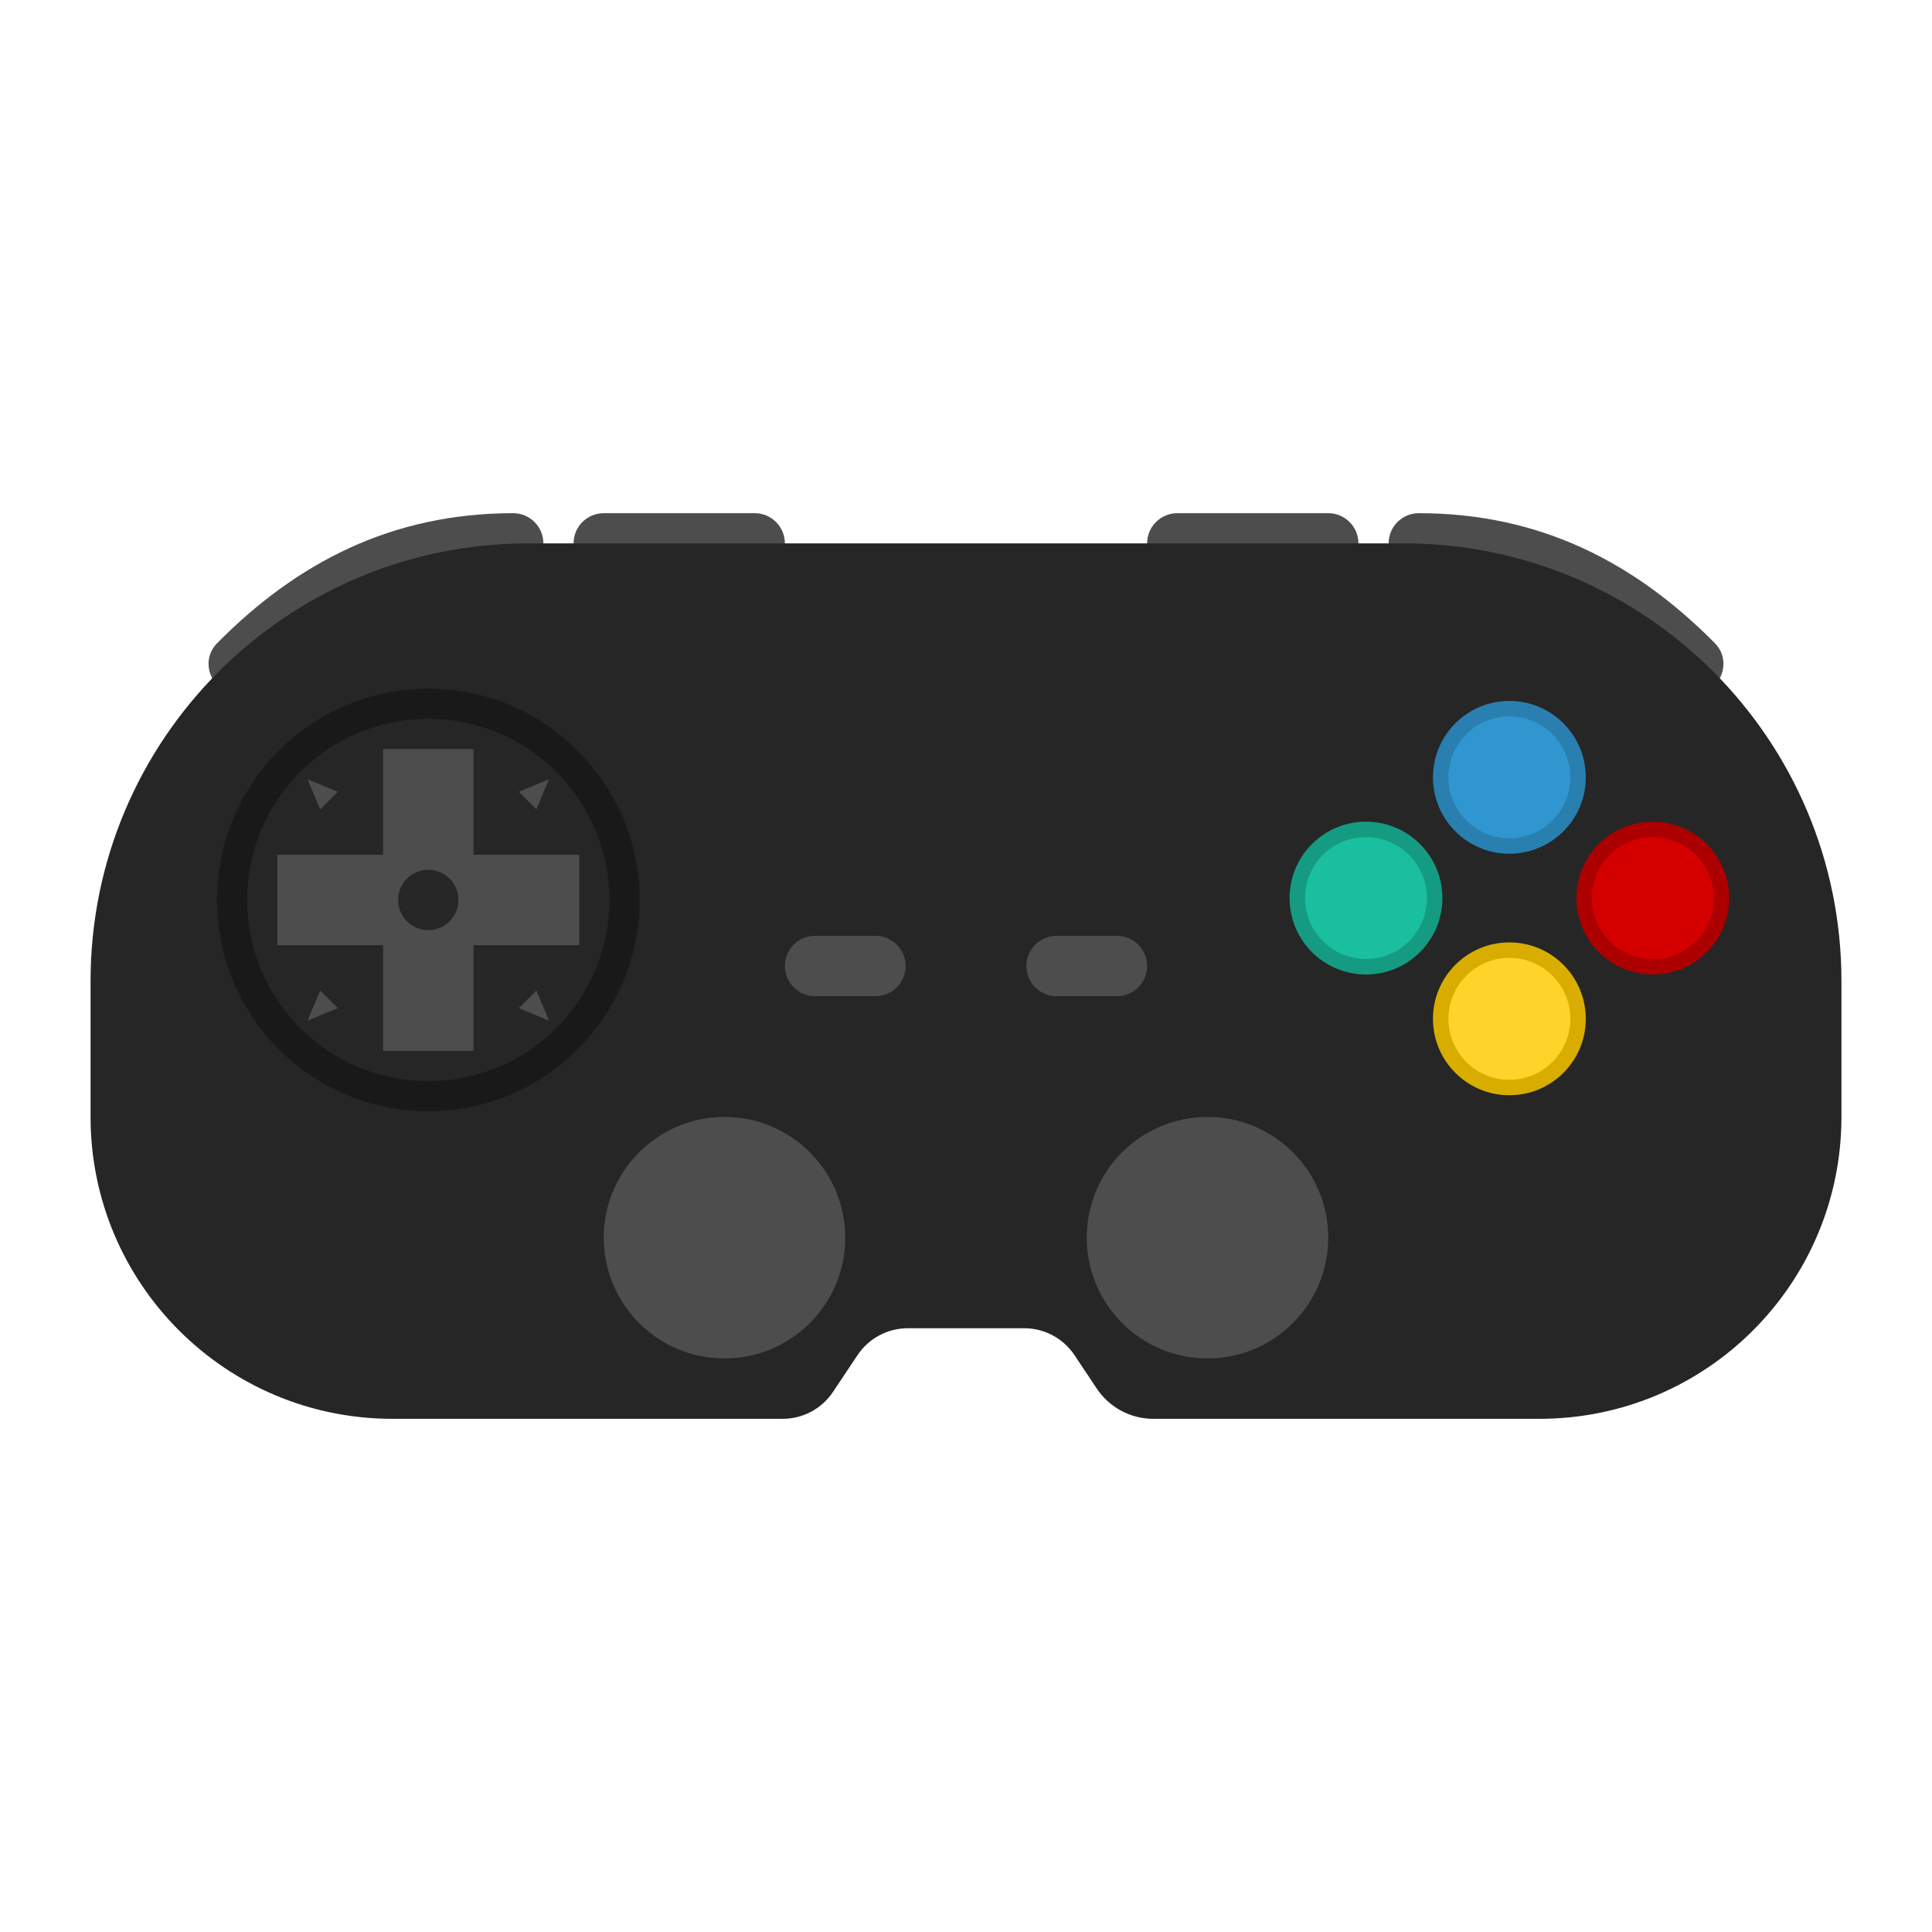
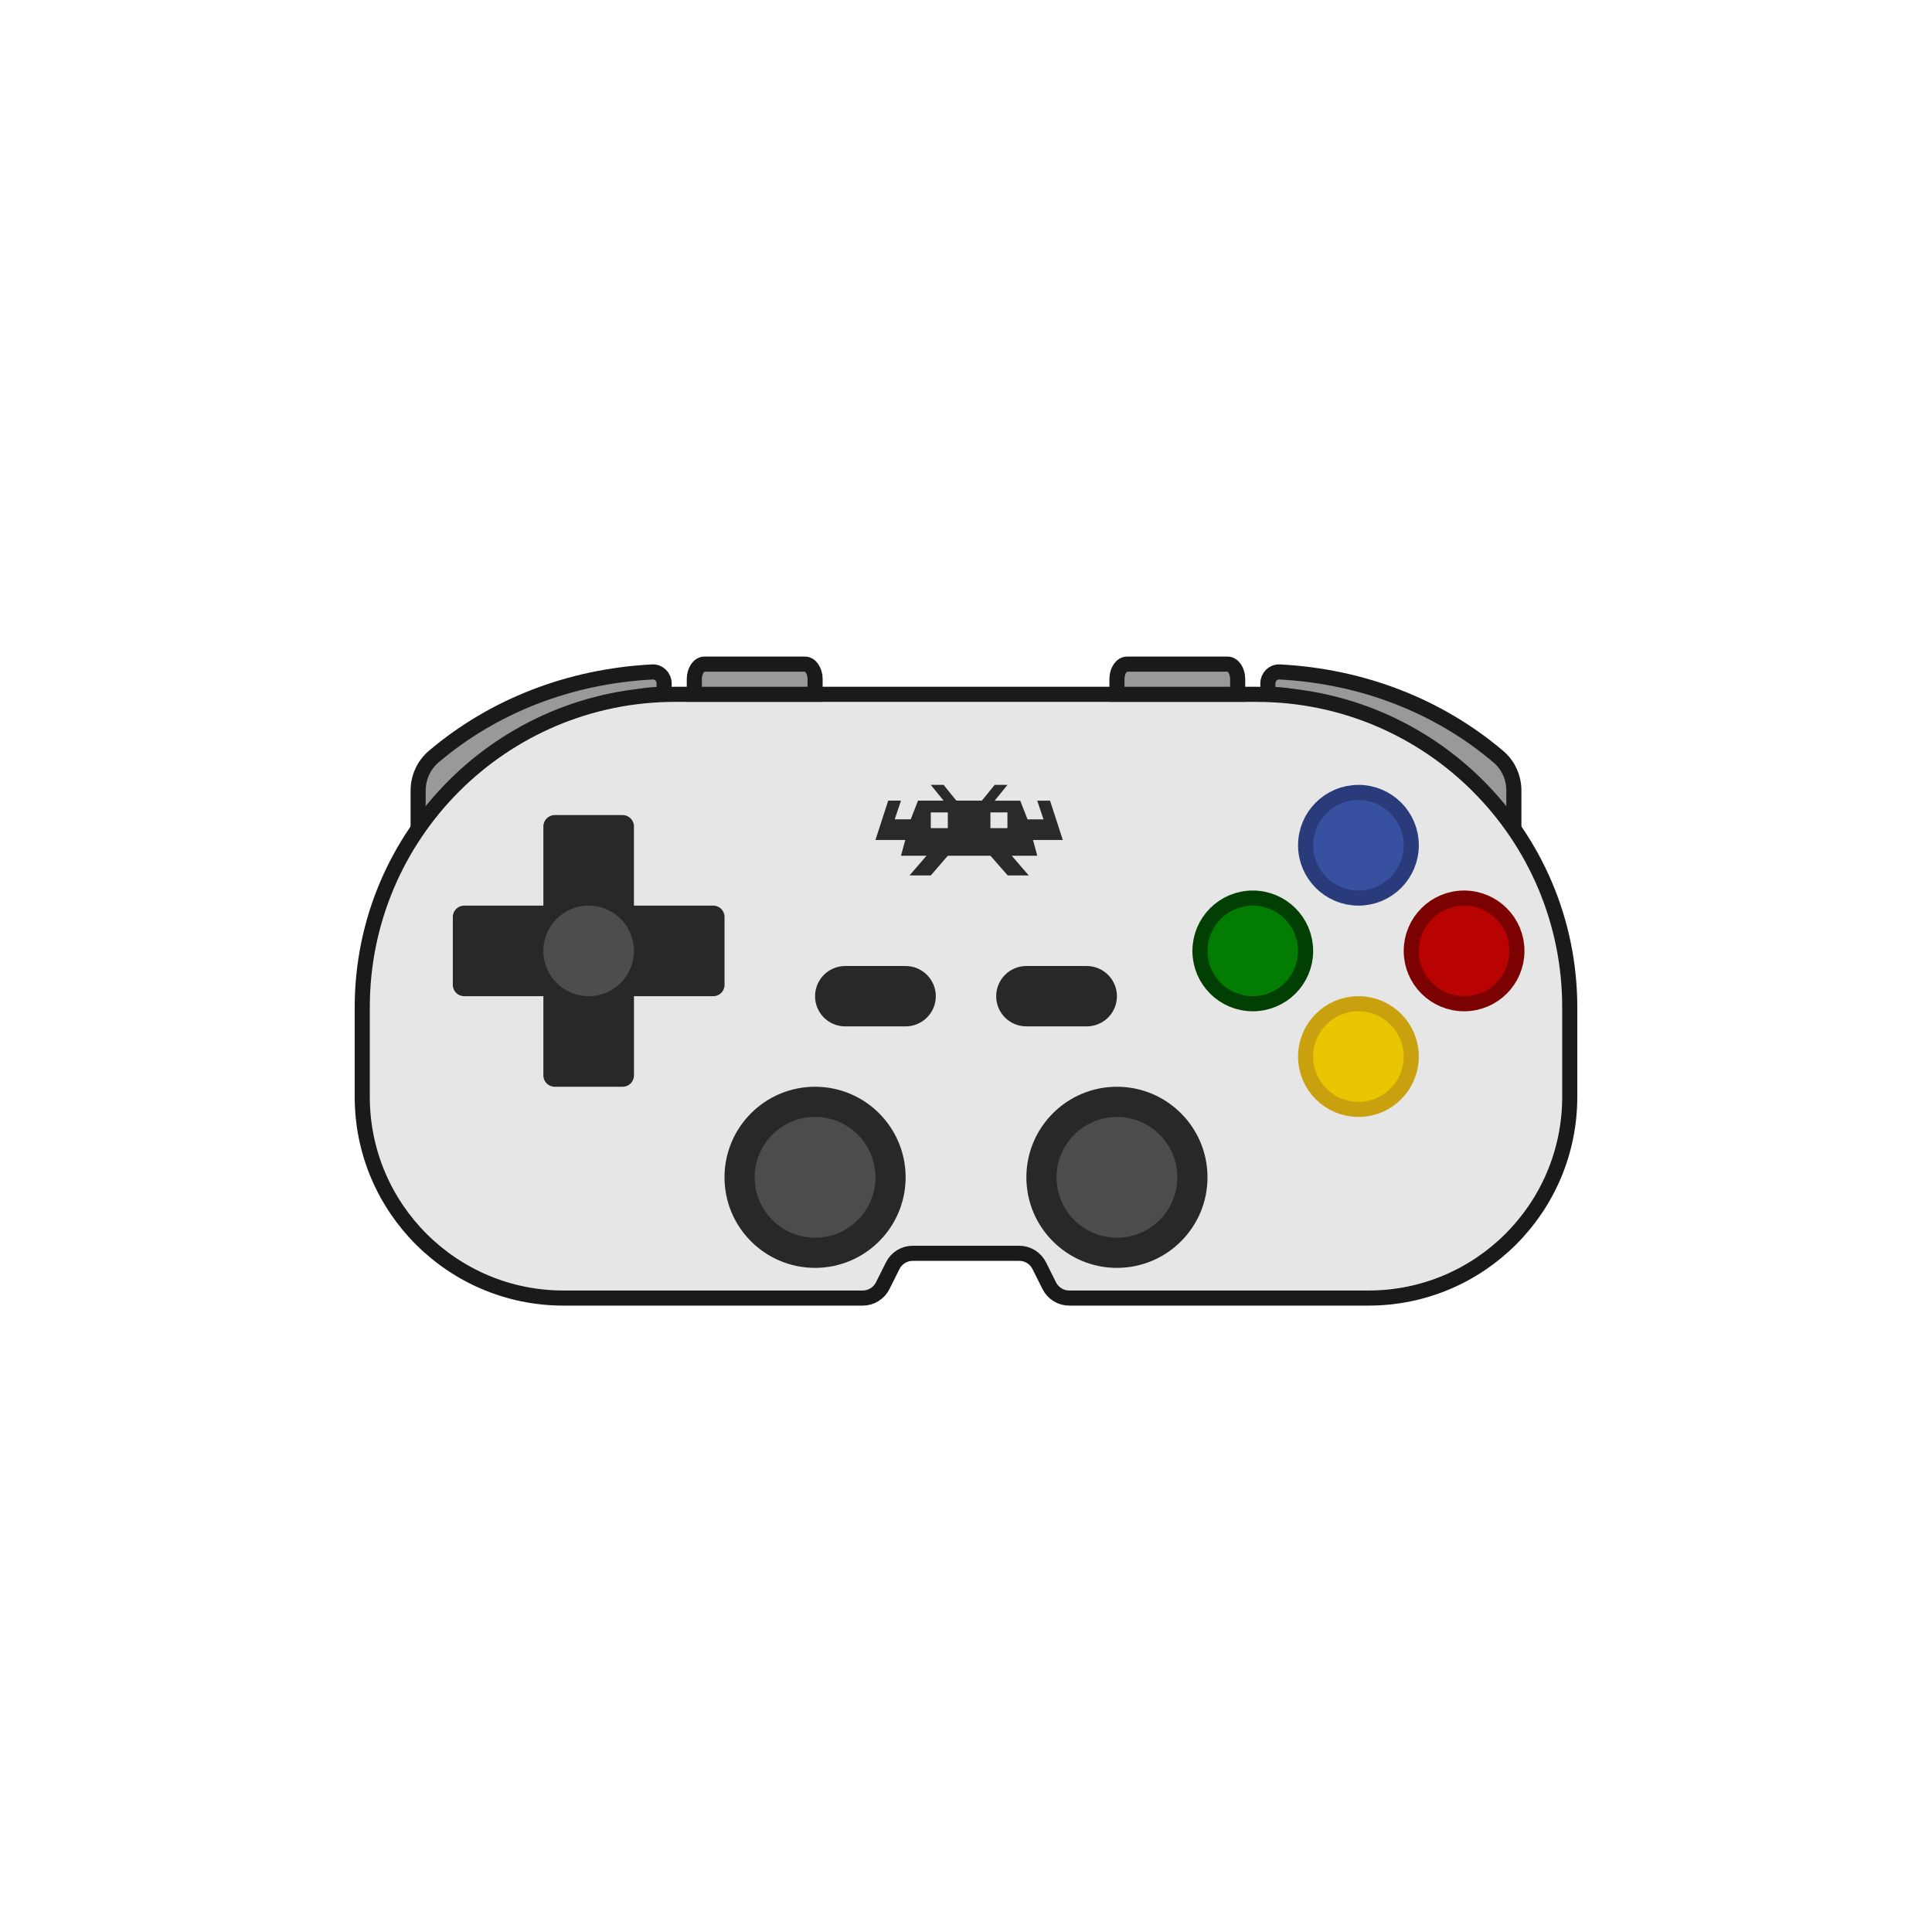
- <svg xmlns="http://www.w3.org/2000/svg" viewBox="0 0 341.333 341.333" height="256" width="256" xml:space="preserve" id="svg2" version="1.1">
-   <defs id="defs6">
-     <clipPath id="clipPath18" clipPathUnits="userSpaceOnUse">
-       <path id="path16" d="M 0,256 H 256 V 0 H 0 Z" />
-     </clipPath>
-     <clipPath id="clipPath26" clipPathUnits="userSpaceOnUse">
-       <path id="path24" d="M 4,196 H 252 V 60 H 4 Z" />
+ <svg xmlns="http://www.w3.org/2000/svg" id="svg4152" version="1.1" width="64" height="64" xml:space="preserve">
+   <defs id="defs4156">
+     <clipPath clipPathUnits="userSpaceOnUse" id="clipPath4166">
+       <path d="M 0,64 64,64 64,0 0,0 0,64 z" id="path4168" />
    </clipPath>
  </defs>
-   <g id="g36" transform="matrix(1.333333,0,0,-1.333333,208,90.66667)" style="fill:#4d4d4d;fill-opacity:1">
-     <path d="m 0,0 c -2.209,0 -4,-1.791 -4,-4 v -16 c 0,-2.209 1.791,-4 4,-4 h 24 v 20 c 0,2.209 -1.791,4 -4,4 z" style="fill:#4d4d4d;fill-opacity:1;fill-rule:nonzero;stroke:none" id="path38" />
-   </g>
-   <g id="g40" transform="matrix(1.333333,0,0,-1.333333,302.9636,113.6244)" style="fill:#4d4d4d;fill-opacity:1">
-     <path d="m 0,0 c -10.514,10.629 -23.094,17.218 -39.223,17.218 -2.209,0 -4,-1.791 -4,-4 v -20 H -2.885 C 0.646,-6.782 2.483,-2.51 0,0" style="fill:#4d4d4d;fill-opacity:1;fill-rule:nonzero;stroke:none" id="path42" />
-   </g>
-   <g id="g44" transform="matrix(1.333333,0,0,-1.333333,90.66666,90.66667)" style="fill:#4d4d4d;fill-opacity:1">
-     <path d="M 0,0 C -16.129,0 -28.709,-6.589 -39.223,-17.218 -41.706,-19.728 -39.869,-24 -36.338,-24 H 4 V -4 C 4,-1.791 2.209,0 0,0" style="fill:#4d4d4d;fill-opacity:1;fill-rule:nonzero;stroke:none" id="path46" />
-   </g>
-   <g id="g48" transform="matrix(1.333333,0,0,-1.333333,133.3333,90.66667)" style="fill:#4d4d4d;fill-opacity:1">
-     <path d="m 0,0 h -20 c -2.209,0 -4,-1.791 -4,-4 V -24 H 0 c 2.209,0 4,1.791 4,4 V -4 C 4,-1.791 2.209,0 0,0" style="fill:#4d4d4d;fill-opacity:1;fill-rule:nonzero;stroke:none" id="path50" />
-   </g>
-   <g id="g52" transform="matrix(1.333333,0,0,-1.333333,248,96)" style="fill:#262626;fill-opacity:1">
-     <path d="m 0,0 h -116 c -32.033,0 -58,-25.967 -58,-58 v -18 c 0,-22.092 17.909,-40 40,-40 h 51.719 c 2.675,0 5.172,1.337 6.656,3.562 l 3.25,4.875 c 1.484,2.226 3.981,3.563 6.656,3.563 h 15.438 c 2.675,0 5.173,-1.337 6.656,-3.563 l 2.953,-4.429 c 1.669,-2.504 4.48,-4.008 7.488,-4.008 H 18 c 22.092,0 40,17.908 40,40 v 18 C 58,-25.967 32.032,0 0,0" style="fill:#262626;fill-opacity:1;fill-rule:nonzero;stroke:none" id="path54" />
-   </g>
-   <path id="path46-1" style="fill:#191919;fill-opacity:1;fill-rule:nonzero;stroke:none;stroke-width:1.333" d="m 75.666,121.667 c -20.585,0 -37.333,16.748 -37.333,37.333 0,20.585 16.748,37.333 37.333,37.333 20.585,0 37.333,-16.748 37.333,-37.333 0,-20.585 -16.748,-37.333 -37.333,-37.333" />
-   <path id="path50-7" style="fill:#262626;fill-opacity:1;fill-rule:nonzero;stroke:none;stroke-width:1.333" d="m 107.666,159 c 0,17.673 -14.327,32 -32,32 -17.673,0 -32,-14.327 -32,-32 0,-17.673 14.327,-32 32,-32 17.673,0 32,14.327 32,32" />
-   <path id="path54-1" style="fill:#4d4d4d;fill-opacity:1;fill-rule:nonzero;stroke:none;stroke-width:1.333" d="M 102.333,151.019 H 83.646 v -18.685 h -15.961 v 18.685 h -18.685 v 15.963 h 18.685 v 18.685 h 15.961 v -18.685 h 18.687 z" />
-   <path id="path58-3" style="fill:#4d4d4d;fill-opacity:1;fill-rule:nonzero;stroke:none;stroke-width:1.333" d="m 54.333,137.667 5.333,2.229 -3.104,3.104 z" />
-   <path id="path62" style="fill:#4d4d4d;fill-opacity:1;fill-rule:nonzero;stroke:none;stroke-width:1.333" d="m 97,137.667 -5.333,2.229 3.104,3.104 z" />
-   <path id="path66-7" style="fill:#4d4d4d;fill-opacity:1;fill-rule:nonzero;stroke:none;stroke-width:1.333" d="m 97,180.333 -5.333,-2.229 3.104,-3.104 z" />
-   <path id="path70-5" style="fill:#4d4d4d;fill-opacity:1;fill-rule:nonzero;stroke:none;stroke-width:1.333" d="m 54.333,180.333 5.333,-2.229 -3.104,-3.104 z" />
-   <path id="path74-6" style="fill:#262626;fill-opacity:1;fill-rule:nonzero;stroke:none;stroke-width:1.333" d="m 81,159 c 0,2.945 -2.388,5.333 -5.333,5.333 -2.945,0 -5.333,-2.388 -5.333,-5.333 0,-2.945 2.388,-5.333 5.333,-5.333 2.945,0 5.333,2.388 5.333,5.333" />
-   <g id="g64" transform="matrix(1.333333,0,0,-1.333333,149.3333,218.6667)" style="fill:#4d4d4d;fill-opacity:1">
-     <path d="m 0,0 c 0,-8.837 -7.164,-16 -16,-16 -8.836,0 -16,7.163 -16,16 0,8.837 7.164,16 16,16 C -7.164,16 0,8.837 0,0" style="fill:#4d4d4d;fill-opacity:1;fill-rule:nonzero;stroke:none" id="path66" />
-   </g>
-   <g id="g68" transform="matrix(1.333333,0,0,-1.333333,234.6667,218.6667)" style="fill:#4d4d4d;fill-opacity:1">
-     <path d="m 0,0 c 0,-8.837 -7.163,-16 -16,-16 -8.837,0 -16,7.163 -16,16 0,8.837 7.163,16 16,16 C -7.163,16 0,8.837 0,0" style="fill:#4d4d4d;fill-opacity:1;fill-rule:nonzero;stroke:none" id="path70" />
-   </g>
-   <g id="g72" transform="matrix(1.213483,0,0,-1.213483,229.1985,158.6667)" style="stroke:#159b81;stroke-width:2.25;stroke-miterlimit:4;stroke-dasharray:none;stroke-opacity:1">
-     <path d="m 0,0 c 0,-5.523 4.478,-10 10,-10 5.522,0 10,4.477 10,10 C 20,5.523 15.522,10 10,10 4.478,10 0,5.523 0,0" style="fill:#1abf9f;fill-opacity:1;fill-rule:nonzero;stroke:#159b81;stroke-width:2.25;stroke-miterlimit:4;stroke-dasharray:none;stroke-opacity:1" id="path74" />
-   </g>
-   <g id="g76" transform="matrix(1.213483,0,0,-1.213483,254.5318,137.3333)" style="stroke:#297faf;stroke-width:2.25;stroke-miterlimit:4;stroke-dasharray:none;stroke-opacity:1">
-     <path d="m 0,0 c 0,-5.523 4.478,-10 10,-10 5.522,0 10,4.477 10,10 C 20,5.523 15.522,10 10,10 4.478,10 0,5.523 0,0" style="fill:#3096cf;fill-opacity:1;fill-rule:nonzero;stroke:#297faf;stroke-width:2.25;stroke-miterlimit:4;stroke-dasharray:none;stroke-opacity:1" id="path78" />
-   </g>
-   <g id="g80" transform="matrix(1.213483,0,0,-1.213483,254.5318,180)" style="fill:#ffd42a;stroke:#d8ad00;stroke-width:2.25;stroke-miterlimit:4;stroke-dasharray:none;stroke-opacity:1">
-     <path d="m 0,0 c 0,-5.522 4.478,-10 10,-10 5.522,0 10,4.478 10,10 C 20,5.523 15.522,10 10,10 4.478,10 0,5.523 0,0" style="fill:#ffd42a;fill-opacity:1;fill-rule:nonzero;stroke:#d8ad00;stroke-width:2.25;stroke-miterlimit:4;stroke-dasharray:none;stroke-opacity:1" id="path82" />
-   </g>
-   <g id="g84" transform="matrix(1.213483,0,0,-1.213483,279.8652,158.6667)" style="fill:#d40000;stroke:#ac0000;stroke-width:2.25;stroke-miterlimit:4;stroke-dasharray:none;stroke-opacity:1">
-     <path d="m 0,0 c 0,-5.523 4.478,-10 10,-10 5.522,0 10,4.477 10,10 C 20,5.523 15.522,10 10,10 4.478,10 0,5.523 0,0" style="fill:#d40000;fill-opacity:1;fill-rule:nonzero;stroke:#ac0000;stroke-width:2.25;stroke-miterlimit:4;stroke-dasharray:none;stroke-opacity:1" id="path86" />
-   </g>
-   <g id="g88" transform="matrix(1.333333,0,0,-1.333333,154.6667,176)" style="fill:#4d4d4d;fill-opacity:1">
-     <path d="m 0,0 h -8 c -2.209,0 -4,1.791 -4,4 0,2.209 1.791,4 4,4 H 0 C 2.209,8 4,6.209 4,4 4,1.791 2.209,0 0,0" style="fill:#4d4d4d;fill-opacity:1;fill-rule:nonzero;stroke:none" id="path90" />
-   </g>
-   <g id="g92" transform="matrix(1.333333,0,0,-1.333333,197.3333,176)" style="fill:#4d4d4d;fill-opacity:1">
-     <path d="m 0,0 h -8 c -2.209,0 -4,1.791 -4,4 0,2.209 1.791,4 4,4 H 0 C 2.209,8 4,6.209 4,4 4,1.791 2.209,0 0,0" style="fill:#4d4d4d;fill-opacity:1;fill-rule:nonzero;stroke:none" id="path94" />
-   </g>
-   <g id="g96" transform="matrix(1.333333,0,0,-1.333333,144,218.6667)" style="fill:#4d4d4d;fill-opacity:1">
-     <path d="m 0,0 c 0,-6.627 -5.373,-12 -12,-12 -6.627,0 -12,5.373 -12,12 0,6.627 5.373,12 12,12 C -5.373,12 0,6.627 0,0" style="fill:#4d4d4d;fill-opacity:1;fill-rule:nonzero;stroke:none" id="path98" />
-   </g>
-   <g id="g100" transform="matrix(1.333333,0,0,-1.333333,229.3333,218.6667)" style="fill:#4d4d4d;fill-opacity:1">
-     <path d="m 0,0 c 0,-6.627 -5.373,-12 -12,-12 -6.627,0 -12,5.373 -12,12 0,6.627 5.373,12 12,12 C -5.373,12 0,6.627 0,0" style="fill:#4d4d4d;fill-opacity:1;fill-rule:nonzero;stroke:none" id="path102" />
+   <g id="g4160" transform="matrix(1.25,0,0,-1.25,0,64)">
+     <path id="path960" style="fill:#999999;fill-opacity:1;fill-rule:nonzero;stroke:#1a1a1a;stroke-width:0.4;stroke-miterlimit:4;stroke-dasharray:none" d="m 33.6,32.8 v 0.292 c 0,0.168 0.14,0.309 0.309,0.301 2.207,-0.115 4.221,-0.907 5.799,-2.246 0.263,-0.223 0.411,-0.553 0.411,-0.899 V 28.334 C 38.494,30.091 36.177,32.8 33.6,32.8" />
+     <path d="m 17.6,32.8 v 0.292 c 0,0.168 -0.14,0.309 -0.309,0.301 C 15.084,33.278 13.07,32.486 11.492,31.147 11.229,30.923 11.081,30.593 11.081,30.248 V 28.334 c 1.625,1.757 3.942,4.466 6.519,4.466" style="fill:#999999;fill-opacity:1;fill-rule:nonzero;stroke:#1a1a1a;stroke-width:0.4;stroke-miterlimit:4;stroke-dasharray:none" id="path948" />
+     <path d="M 33.304,32.8 H 17.896 C 13.314,32.8 9.6,29.085 9.6,24.504 V 22.133 C 9.6,19.188 11.988,16.8 14.933,16.8 h 7.93 c 0.225,0 0.43,0.127 0.53,0.328 l 0.265,0.53 c 0.1,0.201 0.305,0.328 0.53,0.328 h 2.823 c 0.225,0 0.43,-0.127 0.53,-0.328 l 0.265,-0.53 C 27.907,16.927 28.112,16.8 28.337,16.8 h 7.93 C 39.212,16.8 41.6,19.188 41.6,22.133 v 2.37 c 0,4.582 -3.714,8.296 -8.296,8.296" style="fill:#e6e6e6;fill-opacity:1;fill-rule:nonzero;stroke:#1a1a1a;stroke-width:0.4;stroke-miterlimit:4;stroke-dasharray:none" id="path930" />
+     <path style="opacity:0.99;vector-effect:none;fill:#262626;fill-opacity:1;stroke:none;stroke-width:3.2;stroke-linecap:butt;stroke-linejoin:miter;stroke-miterlimit:4;stroke-dasharray:none;stroke-dashoffset:0;stroke-opacity:1" d="M 27.199,25.6 C 26.757,25.6 26.4,25.24 26.4,24.799 26.4,24.357 26.757,24 27.199,24 h 1.599 C 29.241,24 29.6,24.357 29.6,24.799 29.6,25.24 29.241,25.6 28.798,25.6 Z" id="path932" />
+     <path id="path942" d="M 22.399,25.6 C 21.957,25.6 21.6,25.24 21.6,24.799 21.6,24.357 21.957,24 22.399,24 h 1.599 C 24.441,24 24.8,24.357 24.8,24.799 24.8,25.24 24.441,25.6 23.998,25.6 Z" style="opacity:0.99;vector-effect:none;fill:#262626;fill-opacity:1;stroke:none;stroke-width:3.2;stroke-linecap:butt;stroke-linejoin:miter;stroke-miterlimit:4;stroke-dasharray:none;stroke-dashoffset:0;stroke-opacity:1" />
+     <path id="path944" d="M 14.701,29.6 C 14.535,29.6 14.4,29.465 14.4,29.299 V 27.2 H 12.301 C 12.135,27.2 12,27.065 12,26.899 V 25.099 c 0,-0.166 0.135,-0.299 0.301,-0.299 H 14.4 v -2.101 c 0,-0.166 0.135,-0.299 0.301,-0.299 h 1.799 c 0.166,0 0.301,0.133 0.301,0.299 v 2.101 h 2.101 c 0.166,0 0.299,0.133 0.299,0.299 v 1.8 c 1e-6,0.166 -0.133,0.301 -0.299,0.301 H 16.8 v 2.099 c 0,0.166 -0.135,0.301 -0.301,0.301 z" style="opacity:0.99;vector-effect:none;fill:#262626;fill-opacity:1;stroke:none;stroke-width:3.2;stroke-linecap:butt;stroke-linejoin:miter;stroke-miterlimit:4;stroke-dasharray:none;stroke-dashoffset:0;stroke-opacity:1" />
+     <path d="m 16.8,26 c 0,-0.663 -0.537,-1.2 -1.2,-1.2 C 14.937,24.8 14.4,25.337 14.4,26 c 0,0.663 0.537,1.2 1.2,1.2 C 16.263,27.2 16.8,26.663 16.8,26" style="fill:#4d4d4d;fill-opacity:1;fill-rule:nonzero;stroke:none;stroke-width:0.8" id="path946" />
+     <path d="m 21.6,32.8 h -3.2 v 0.4 c 0,0.221 0.119,0.4 0.267,0.4 h 2.667 c 0.147,0 0.267,-0.179 0.267,-0.4 z" style="fill:#999999;fill-opacity:1;fill-rule:nonzero;stroke:#1a1a1a;stroke-width:0.4;stroke-miterlimit:4;stroke-dasharray:none" id="path950" />
+     <path id="path952" d="m 29.6,22.4 c -1.326,-8e-5 -2.4,-1.075 -2.4,-2.4 -8.1e-5,-1.325 1.074,-2.4 2.4,-2.4 1.326,8.1e-5 2.4,1.075 2.4,2.4 8.2e-5,1.325 -1.074,2.4 -2.4,2.4 z" style="opacity:0.99;vector-effect:none;fill:#262626;fill-opacity:1;stroke:none;stroke-width:3.2;stroke-linecap:butt;stroke-linejoin:miter;stroke-miterlimit:4;stroke-dasharray:none;stroke-dashoffset:0;stroke-opacity:1" />
+     <path id="path954" d="m 29.6,21.6 c -0.884,0 -1.6,-0.717 -1.6,-1.601 0,-0.884 0.716,-1.599 1.6,-1.599 0.884,0 1.6,0.715 1.6,1.599 0,0.884 -0.716,1.601 -1.6,1.601 z" style="opacity:0.99;vector-effect:none;fill:#4d4d4d;fill-opacity:1;stroke:none;stroke-width:3.2;stroke-linecap:butt;stroke-linejoin:miter;stroke-miterlimit:4;stroke-dasharray:none;stroke-dashoffset:0;stroke-opacity:1" />
+     <path style="opacity:0.99;vector-effect:none;fill:#262626;fill-opacity:1;stroke:none;stroke-width:3.2;stroke-linecap:butt;stroke-linejoin:miter;stroke-miterlimit:4;stroke-dasharray:none;stroke-dashoffset:0;stroke-opacity:1" d="m 21.6,22.4 c -1.326,-8e-5 -2.4,-1.075 -2.4,-2.4 -8.1e-5,-1.325 1.074,-2.4 2.4,-2.4 1.326,8.1e-5 2.4,1.075 2.4,2.4 8.2e-5,1.325 -1.074,2.4 -2.4,2.4 z" id="path956" />
+     <path style="opacity:0.99;vector-effect:none;fill:#4d4d4d;fill-opacity:1;stroke:none;stroke-width:3.2;stroke-linecap:butt;stroke-linejoin:miter;stroke-miterlimit:4;stroke-dasharray:none;stroke-dashoffset:0;stroke-opacity:1" d="m 21.6,21.6 c -0.884,0 -1.6,-0.717 -1.6,-1.601 0,-0.884 0.716,-1.599 1.6,-1.599 0.884,0 1.6,0.715 1.6,1.599 0,0.884 -0.716,1.601 -1.6,1.601 z" id="path958" />
+     <path id="path962" style="fill:#999999;fill-opacity:1;fill-rule:nonzero;stroke:#1a1a1a;stroke-width:0.4;stroke-miterlimit:4;stroke-dasharray:none" d="m 29.6,32.8 h 3.2 v 0.4 c 0,0.221 -0.119,0.4 -0.267,0.4 H 29.867 C 29.719,33.6 29.6,33.421 29.6,33.2 Z" />
+     <path style="opacity:0.99;vector-effect:none;fill:#282828;fill-opacity:1;stroke:none;stroke-width:0.8;stroke-linecap:butt;stroke-linejoin:miter;stroke-miterlimit:4;stroke-dasharray:none;stroke-dashoffset:0;stroke-opacity:1;paint-order:markers stroke fill" d="m 24.667,30.4 0.339,-0.417 H 24.329 L 24.135,29.487 H 23.711 l 0.166,0.496 H 23.539 L 23.2,28.939 h 0.79 l -0.113,-0.417 h 0.677 L 24.103,28 h 0.564 l 0.451,0.522 h 1.129 L 26.706,28 h 0.557 l -0.451,0.522 h 0.677 l -0.113,0.417 h 0.79 l -0.339,1.043 h -0.339 l 0.166,-0.496 h -0.423 l -0.194,0.496 H 26.36 L 26.699,30.4 H 26.36 L 26.021,29.983 H 25.344 L 25.006,30.4 Z m 0,-0.73 h 0.451 v -0.417 h -0.451 z m 1.58,0 h 0.451 v -0.417 h -0.451 z" id="rect816" />
+     <path style="opacity:0.99;vector-effect:none;fill:#eac500;fill-opacity:1;stroke:#c9a00d;stroke-width:0.8;stroke-linecap:butt;stroke-linejoin:miter;stroke-miterlimit:4;stroke-dasharray:none;stroke-dashoffset:0;stroke-opacity:1;paint-order:markers stroke fill" d="M 34.8,23.2 C 34.8,22.537 35.338,22 36.001,22 36.663,22 37.2,22.537 37.2,23.2 c 0,0.663 -0.537,1.2 -1.199,1.2 C 35.338,24.4 34.8,23.863 34.8,23.2 Z" id="path938" />
+     <path id="path941" d="m 34.8,28.8 c 0,-0.663 0.538,-1.2 1.201,-1.2 C 36.663,27.6 37.2,28.137 37.2,28.8 37.2,29.463 36.663,30 36.001,30 35.338,30 34.8,29.463 34.8,28.8 Z" style="opacity:0.99;vector-effect:none;fill:#354f9f;fill-opacity:1;stroke:#273979;stroke-width:0.8;stroke-linecap:butt;stroke-linejoin:miter;stroke-miterlimit:4;stroke-dasharray:none;stroke-dashoffset:0;stroke-opacity:1;paint-order:markers stroke fill" />
+     <path id="path947" d="M 33.2,27.2 C 32.537,27.2 32,26.662 32,25.999 32,25.337 32.537,24.8 33.2,24.8 c 0.663,0 1.2,0.537 1.2,1.199 C 34.4,26.662 33.863,27.2 33.2,27.2 Z" style="opacity:0.99;vector-effect:none;fill:#007b00;fill-opacity:1;stroke:#003d00;stroke-width:0.8;stroke-linecap:butt;stroke-linejoin:miter;stroke-miterlimit:4;stroke-dasharray:none;stroke-dashoffset:0;stroke-opacity:1;paint-order:markers stroke fill" />
+     <path style="opacity:0.99;vector-effect:none;fill:#b80000;fill-opacity:1;stroke:#7b0000;stroke-width:0.8;stroke-linecap:butt;stroke-linejoin:miter;stroke-miterlimit:4;stroke-dasharray:none;stroke-dashoffset:0;stroke-opacity:1;paint-order:markers stroke fill" d="m 38.8,27.2 c -0.663,0 -1.2,-0.538 -1.2,-1.201 C 37.6,25.337 38.137,24.8 38.8,24.8 39.463,24.8 40,25.337 40,25.999 40,26.662 39.463,27.2 38.8,27.2 Z" id="path949" />
  </g>
</svg>
